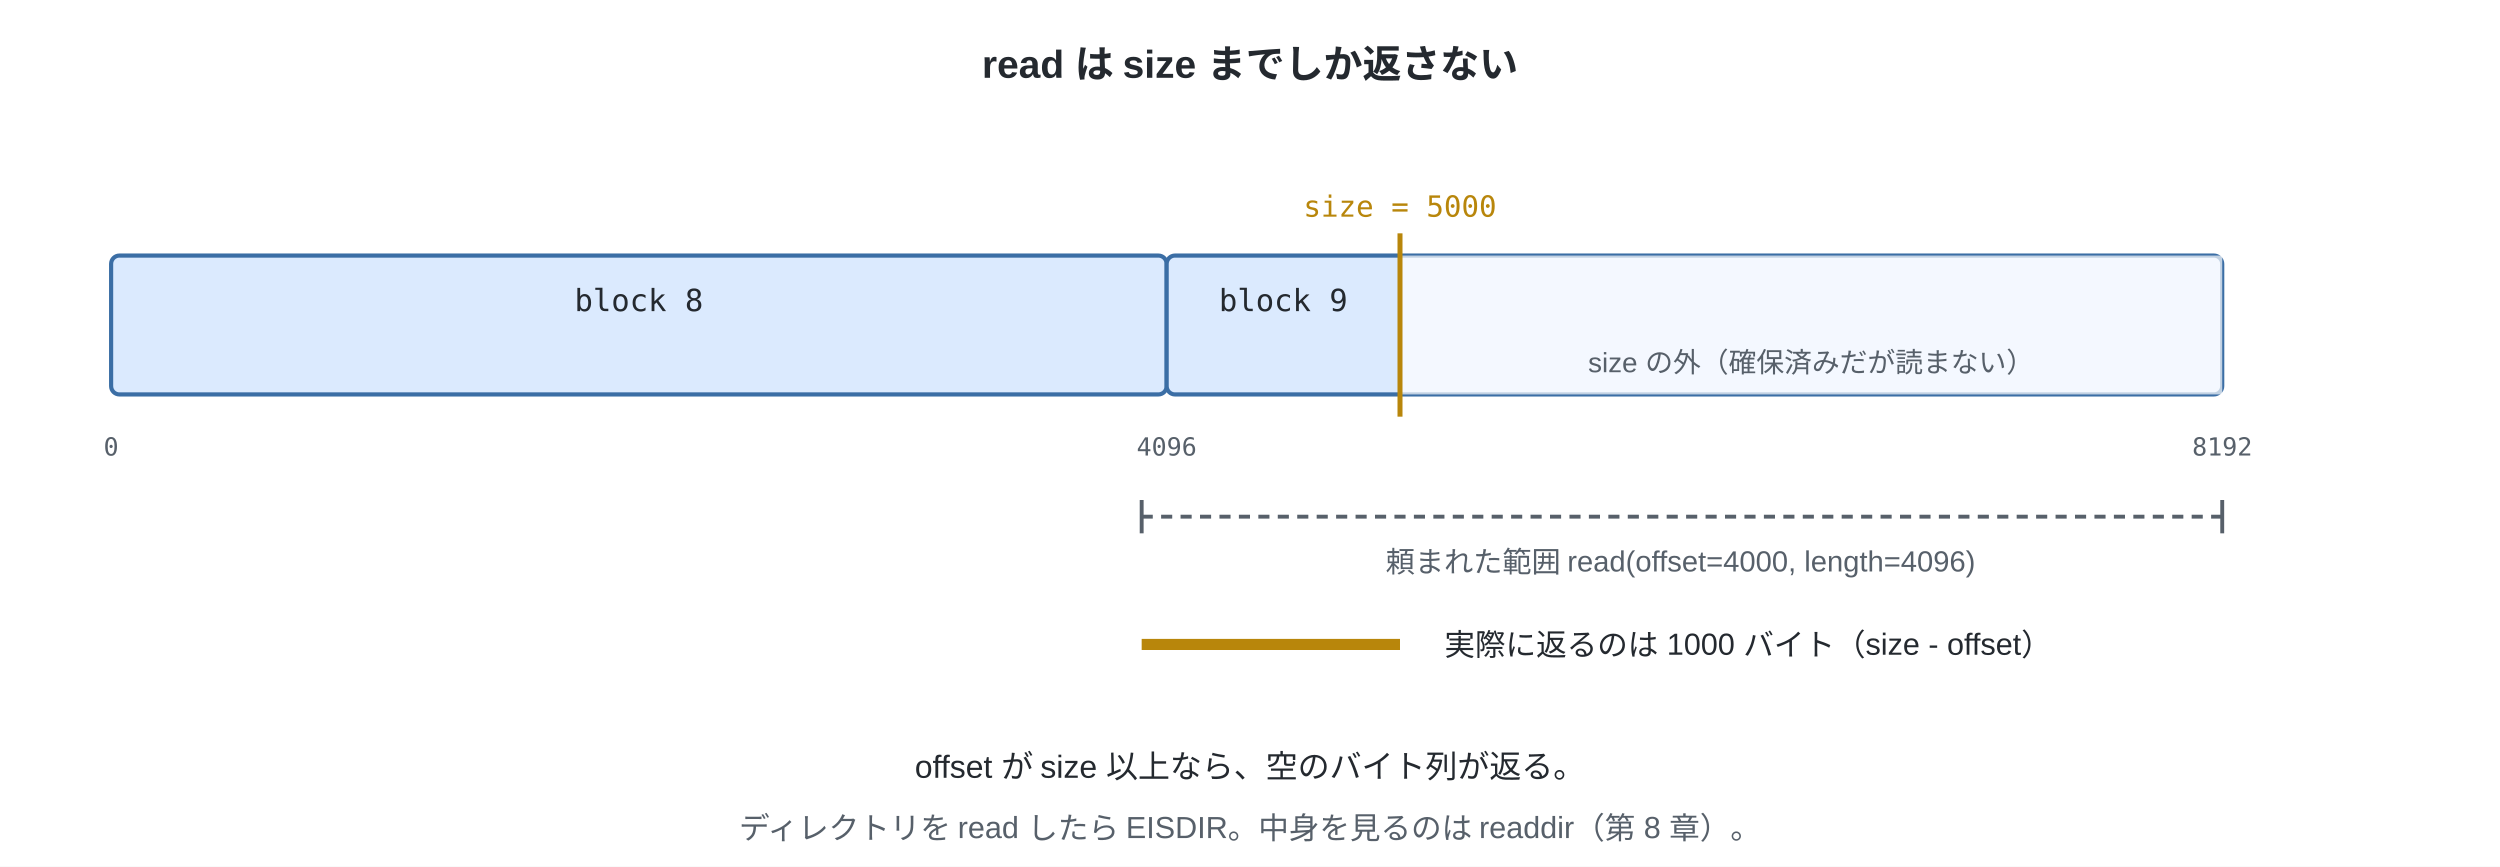
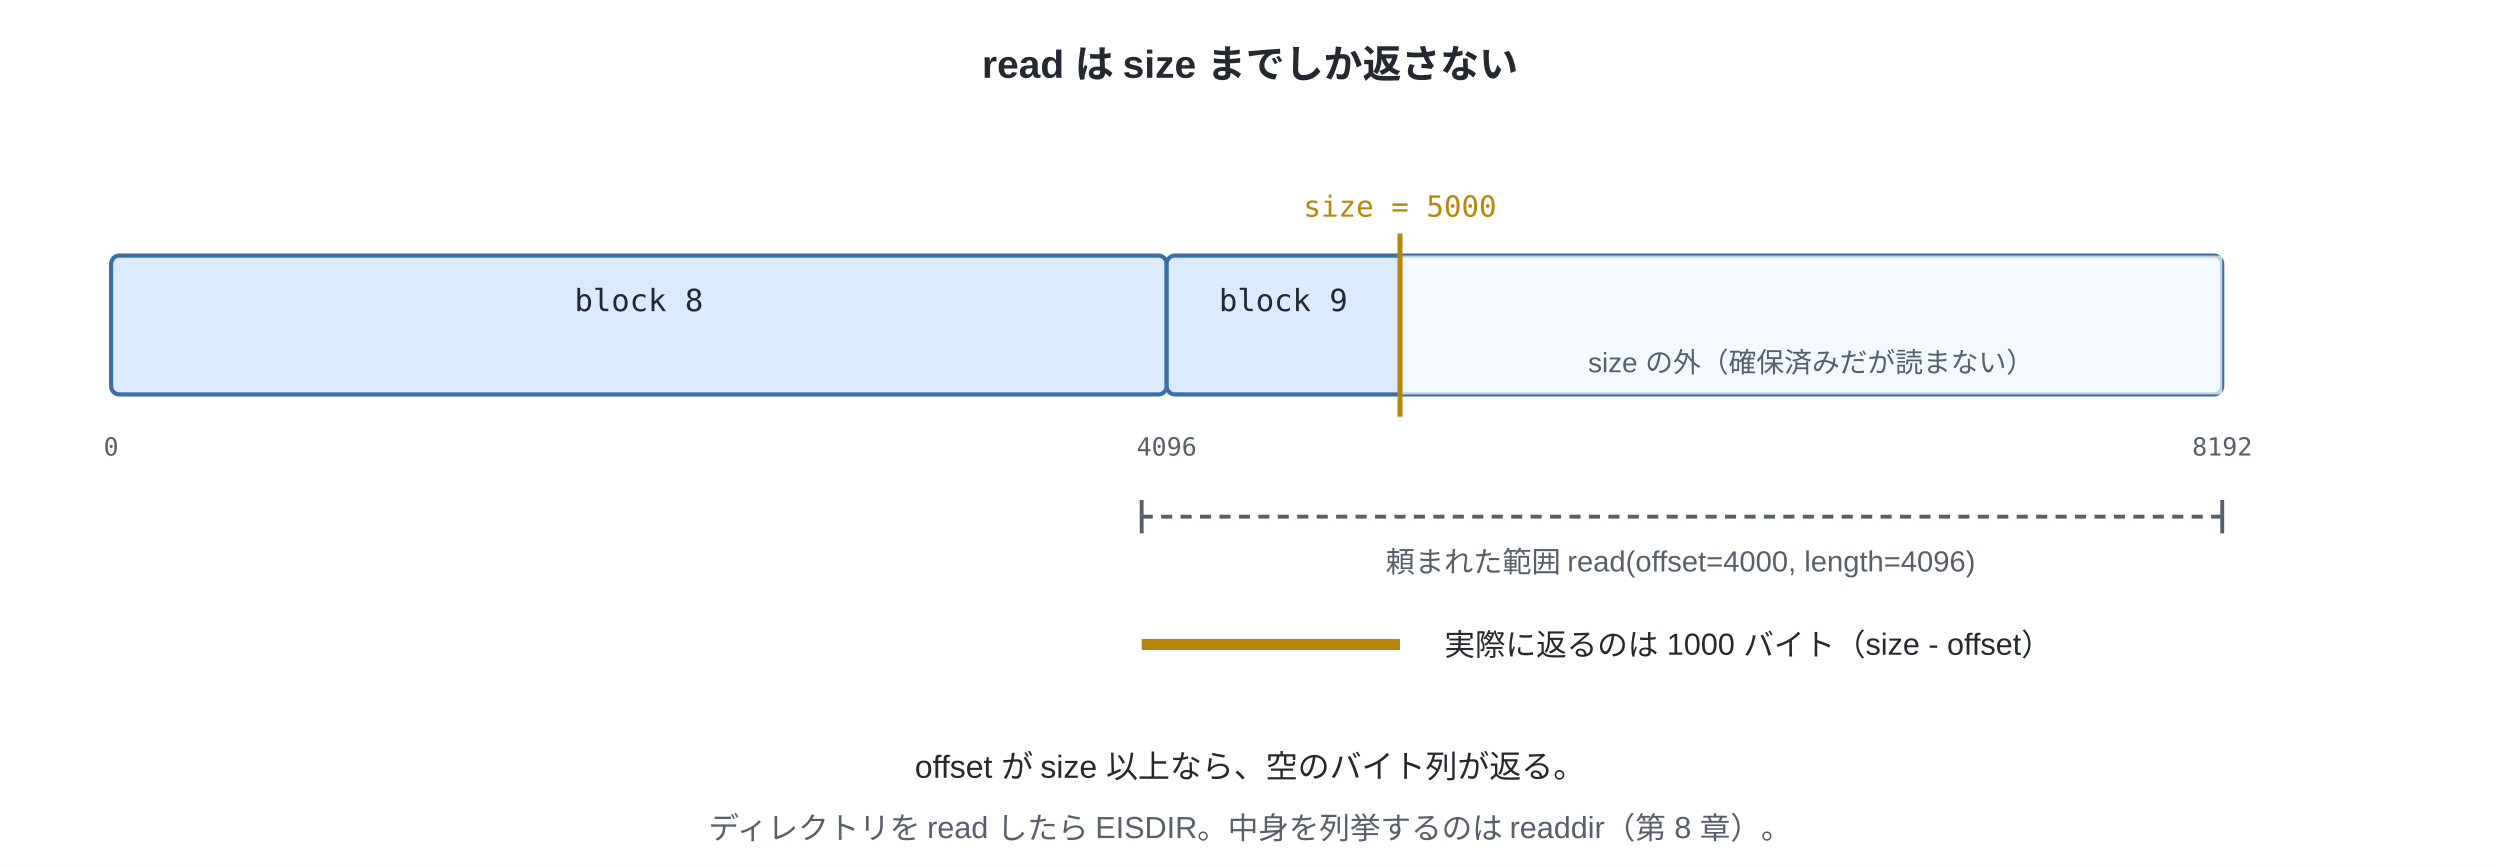
<svg xmlns="http://www.w3.org/2000/svg" width="900" height="312" viewBox="0 0 900 312" role="img" font-family="Helvetica Neue, Arial, Hiragino Sans, Noto Sans JP, sans-serif">
  <rect x="0" y="0" width="900" height="312" fill="#ffffff" />
  <defs>
    <marker id="a" viewBox="0 0 10 10" refX="9" refY="5" markerWidth="7" markerHeight="7" orient="auto-start-reverse">
      <path d="M 0 0 L 10 5 L 0 10 z" fill="#b8860b" />
    </marker>
  </defs>
  <text x="450" y="28" font-size="14" fill="#24292f" text-anchor="middle" font-family="Helvetica Neue, Arial, Hiragino Sans, Noto Sans JP, sans-serif" font-weight="bold">read は size までしか返さない</text>
  <rect x="40" y="92" width="380" height="50" rx="3" fill="#dbeafe" stroke="#3b6ea5" stroke-width="1.5" />
  <rect x="420" y="92" width="380" height="50" rx="3" fill="#dbeafe" stroke="#3b6ea5" stroke-width="1.5" />
  <text x="230" y="112" font-size="11" fill="#24292f" text-anchor="middle" font-family="SFMono-Regular, Menlo, Consolas, monospace" font-weight="normal">block 8</text>
  <text x="462" y="112" font-size="11" fill="#24292f" text-anchor="middle" font-family="SFMono-Regular, Menlo, Consolas, monospace" font-weight="normal">block 9</text>
  <rect x="504" y="92" width="296" height="50" fill="#ffffff" fill-opacity="0.68" />
  <text x="652" y="134" font-size="10" fill="#57606a" text-anchor="middle" font-family="Helvetica Neue, Arial, Hiragino Sans, Noto Sans JP, sans-serif" font-weight="normal">size の外（確保済みだが読まない）</text>
  <path d="M 504 84 L 504 150" stroke="#b8860b" stroke-width="1.8" fill="none" />
  <text x="504" y="78" font-size="10.5" fill="#b8860b" text-anchor="middle" font-family="SFMono-Regular, Menlo, Consolas, monospace" font-weight="normal">size = 5000</text>
  <text x="40" y="164" font-size="9" fill="#57606a" text-anchor="middle" font-family="SFMono-Regular, Menlo, Consolas, monospace" font-weight="normal">0</text>
  <text x="420" y="164" font-size="9" fill="#57606a" text-anchor="middle" font-family="SFMono-Regular, Menlo, Consolas, monospace" font-weight="normal">4096</text>
  <text x="800" y="164" font-size="9" fill="#57606a" text-anchor="middle" font-family="SFMono-Regular, Menlo, Consolas, monospace" font-weight="normal">8192</text>
  <path d="M 411 186 L 800 186" stroke="#57606a" stroke-width="1.4" fill="none" stroke-dasharray="4 3" />
  <path d="M 411 180 L 411 192" stroke="#57606a" stroke-width="1.4" fill="none" />
  <path d="M 800 180 L 800 192" stroke="#57606a" stroke-width="1.4" fill="none" />
  <text x="605" y="206" font-size="10.5" fill="#57606a" text-anchor="middle" font-family="Helvetica Neue, Arial, Hiragino Sans, Noto Sans JP, sans-serif" font-weight="normal">頼まれた範囲 read(offset=4000, length=4096)</text>
  <path d="M 411 232 L 504 232" stroke="#b8860b" stroke-width="4" fill="none" />
  <text x="520" y="236" font-size="11" fill="#24292f" text-anchor="start" font-family="Helvetica Neue, Arial, Hiragino Sans, Noto Sans JP, sans-serif" font-weight="normal">実際に返るのは 1000 バイト（size - offset）</text>
  <text x="450" y="280" font-size="11.5" fill="#24292f" text-anchor="middle" font-family="Helvetica Neue, Arial, Hiragino Sans, Noto Sans JP, sans-serif" font-weight="normal">offset が size 以上なら、空のバイト列が返る。</text>
-   <text x="450" y="302" font-size="11" fill="#57606a" text-anchor="middle" font-family="Helvetica Neue, Arial, Hiragino Sans, Noto Sans JP, sans-serif" font-weight="normal">ディレクトリを read したら EISDIR。中身を見るのは readdir（第 8 章）。</text>
+   <text x="450" y="302" font-size="11" fill="#57606a" text-anchor="middle" font-family="Helvetica Neue, Arial, Hiragino Sans, Noto Sans JP, sans-serif" font-weight="normal">ディレクトリを read したら EISDIR。中身を列挙するのは readdir（第 8 章）。</text>
</svg>
